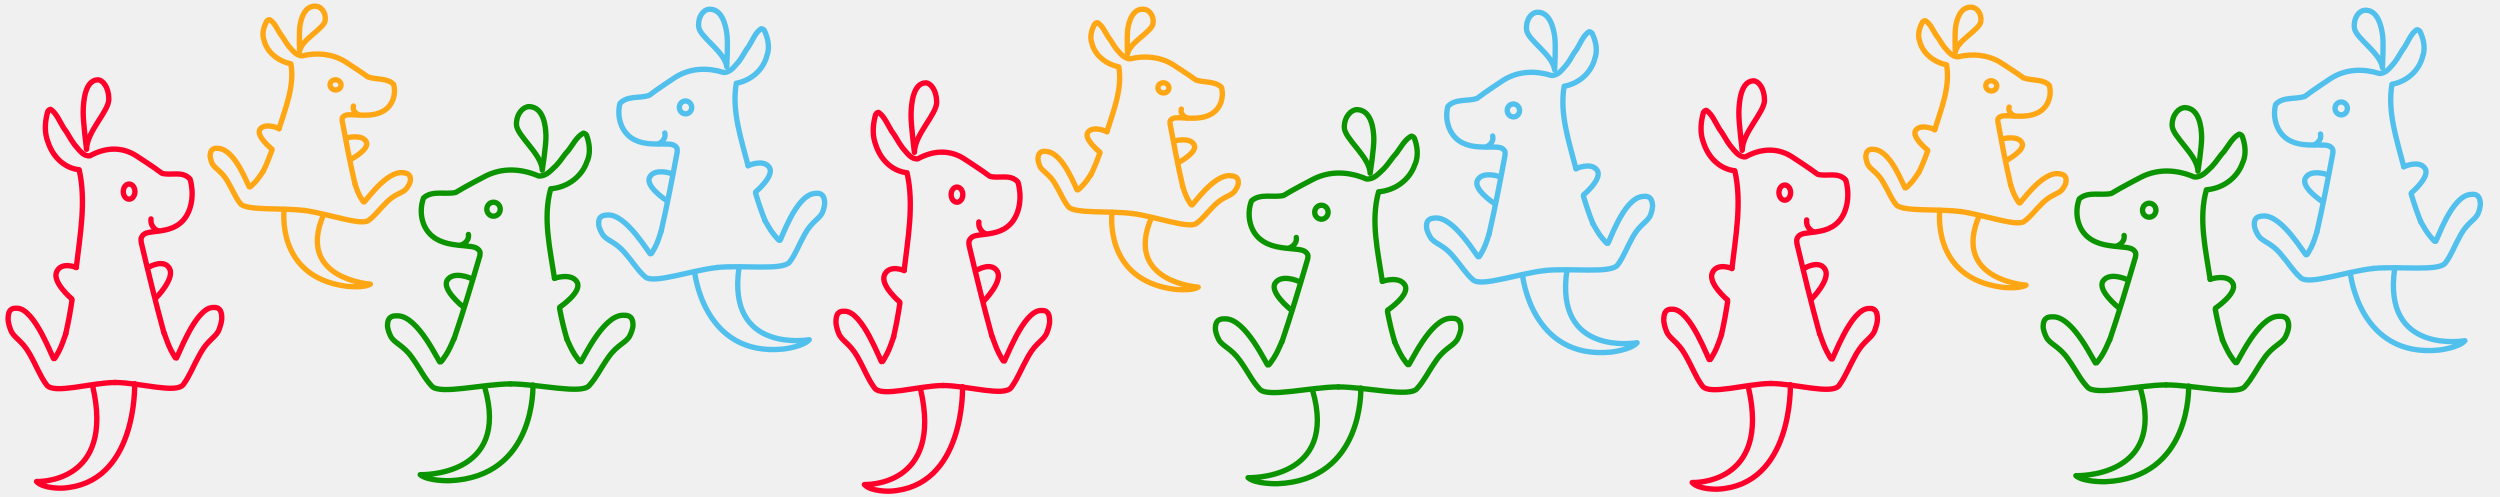
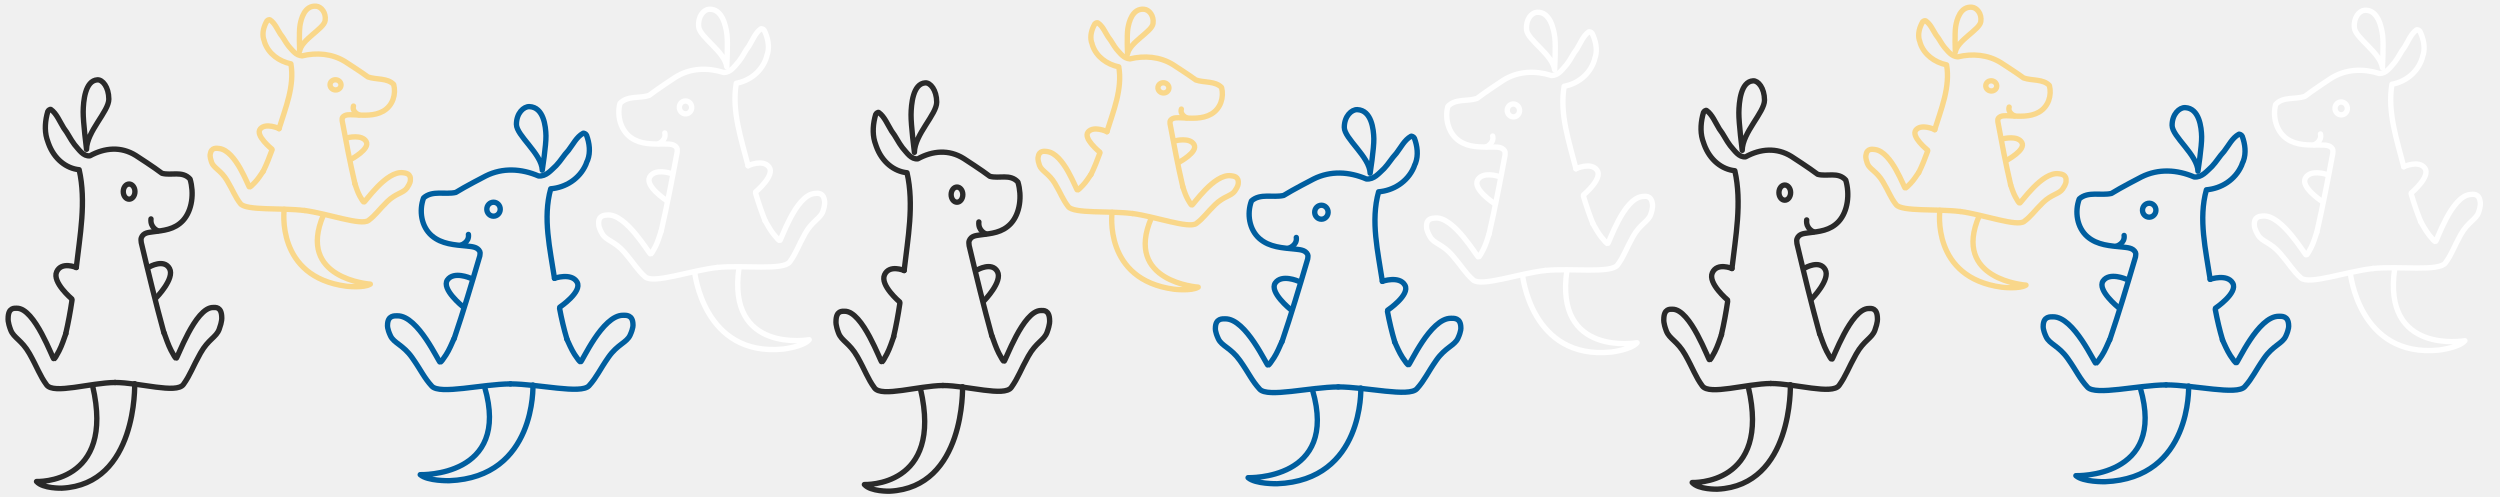
<svg xmlns="http://www.w3.org/2000/svg" version="1.1" id="Layer_1" x="0px" y="0px" viewBox="0 0 3723.7 740.2" style="enable-background:new 0 0 3723.7 740.2;" xml:space="preserve">
  <style type="text/css">
	.st0{display:none;}
	.st1{display:inline;fill:#2EC4FF;}
- 	.st2{fill:none;stroke:#52C0ED;stroke-width:8;stroke-linecap:round;stroke-linejoin:round;stroke-miterlimit:10;}
- 	.st3{fill:#FFFFFF;stroke:#52C0ED;stroke-width:8;stroke-linecap:round;stroke-linejoin:round;stroke-miterlimit:10;}
- 	.st4{fill:none;stroke:#0C9400;stroke-width:8;stroke-linecap:round;stroke-linejoin:round;stroke-miterlimit:10;}
- 	.st5{fill:#FFFFFF;stroke:#0C9400;stroke-width:8;stroke-linecap:round;stroke-linejoin:round;stroke-miterlimit:10;}
- 	.st6{fill:none;stroke:#FFA615;stroke-width:8;stroke-linecap:round;stroke-linejoin:round;stroke-miterlimit:10;}
- 	.st7{fill:#FFFFFF;stroke:#FFA615;stroke-width:8;stroke-linecap:round;stroke-linejoin:round;stroke-miterlimit:10;}
- 	.st8{fill:none;stroke:#FF002B;stroke-width:8;stroke-linecap:round;stroke-linejoin:round;stroke-miterlimit:10;}
- 	.st9{fill:#FFFFFF;stroke:#FF002B;stroke-width:8;stroke-linecap:round;stroke-linejoin:round;stroke-miterlimit:10;}
+ 	.st2{fill:none;stroke:#FFFFFF;stroke-width:8;stroke-linecap:round;stroke-linejoin:round;stroke-miterlimit:10;}
+ 	.st3{fill:#FFFFFF;stroke:#FFFFFF;stroke-width:8;stroke-linecap:round;stroke-linejoin:round;stroke-miterlimit:10;}
+ 	.st4{fill:none;stroke:#005E9F;stroke-width:8;stroke-linecap:round;stroke-linejoin:round;stroke-miterlimit:10;}
+ 	.st5{fill:#FFFFFF;stroke:#005E9F;stroke-width:8;stroke-linecap:round;stroke-linejoin:round;stroke-miterlimit:10;}
+ 	.st6{fill:none;stroke:#F9D78A;stroke-width:8;stroke-linecap:round;stroke-linejoin:round;stroke-miterlimit:10;}
+ 	.st7{fill:#FFFFFF;stroke:#F9D78A;stroke-width:8;stroke-linecap:round;stroke-linejoin:round;stroke-miterlimit:10;}
+ 	.st8{fill:none;stroke:#2A2A2A;stroke-width:8;stroke-linecap:round;stroke-linejoin:round;stroke-miterlimit:10;}
+ 	.st9{fill:#FFFFFF;stroke:#2A2A2A;stroke-width:8;stroke-linecap:round;stroke-linejoin:round;stroke-miterlimit:10;}
</style>
  <g id="Roo" class="st0">
    <path class="st1" d="M443.7,646.8c1.3-2.4,2.8-2.5,5-2c2.6,0.6,5.3,1.1,7.9,1.3c4.5,0.3,9,0.3,13.6,0.5c9.5,0.5,18.5-1.2,27.6-2.7   c1.5-0.2,3-0.5,4.6-0.6c6.9-0.5,12.9-2.8,18.8-5.4c3.7-1.7,7.9-3,11.1-5.1c6.1-4,12.5-8.1,17.3-12.9c8.1-8,14.7-16.8,20.3-26   c1.7-2.7,5.1-4.9,6.4-7.9c2.5-5.6,6.9-10.7,7.8-16.7c0.3-1.9,1.6-3.7,2-5.7c0.7-3.5,0.9-7.1,1.4-10.6c0.2-1.3,1.1-2.5,1.3-3.8   s0.1-2.7,0.1-4c0.2-6,1.1-12.1,0.6-18.1c-0.9-11.5-2.6-23-3.9-34.5c-0.2-2.1-0.3-4.3-0.4-6.4c-0.1-1.8-0.9-2.7-3.8-2.4   c-9,0.9-18.3,0.9-27.1,2.5c-11.8,2.1-23.8,2.8-35.7,3.8c-5,0.4-9.9,1.3-14.8,2c-5.7,0.9-10.7-0.9-13.6-5.1c-3-4.6-5.5-9.4-8.6-13.9   c-2.9-4.2-6.4-8.1-9.5-12.1c-4.6-6-8.9-12.1-13.5-18c-1.9-2.5-3.9-4.9-6.2-7.1c-8.4-8.2-17.3-16-25.2-24.4   c-4.4-4.6-8.2-9.9-10.4-15.3c-2.8-6.8-1.6-13.8,3.1-20.2c2.9-3.9,7.1-5.9,13.2-3.8c0.7,0.3,1.6,0.4,2.4,0.3   c6.5-0.2,10.1,3.2,13.6,6.3c6,5.3,11.8,10.9,17.2,16.6c3.5,3.7,6.2,8,9.2,12c7.2,9.4,14.4,18.7,21.5,28.1c2.4,3.1,4.7,6.3,7.4,9.9   c2.9-5.7,6-10.8,8-16.2c3.1-8.5,5.3-17.3,8.2-25.9c3.3-9.4,7.4-18.7,10.4-28.2c3.3-10.4,5.5-21,8.5-31.5   c3.9-13.6,8.3-27.2,12.1-40.9c1.7-6.4,1.9-13.1,3.5-19.5c2.6-10.1,3.2-20.3,3.6-30.5c0.4-10.8,1.9-21.5,2.3-32.2   c0.3-7.2-0.6-14.4-0.8-21.6c-0.3-7.3-0.5-14.6-0.8-21.8c-0.2-4.9-0.7-9.9-1.1-14.6c-4.7-0.8-9.6-1.1-14-2.4   c-6.8-2-14.1-3.9-19.7-7.2c-8.2-4.8-14.5-11.1-19.5-18.1c-9.5-13.2-11.9-27.2-8.7-41.9c0.7-3,0.5-6,1-9c0.4-2.9,1.1-5.8,2-8.6   c0.2-0.5,2.3-1.2,3.1-1c1.6,0.5,3,1.4,4.1,2.4c4.2,4,8.4,8.1,12.4,12.3c6.6,6.7,12.9,13.6,19.5,20.2c4.4,4.4,9.4,8.4,13.9,12.8   c4.1,3.9,7.8,8,11.7,12c0.1,0.1,0.2,0.3,0.3,0.5c4.3,6,9.3,7.2,17.5,4.1c13.1-5,27-7.2,41.8-6.4c4.5,0.3,9.1,0.3,13.6,0.6   c9.6,0.6,17.8,4.2,26.2,7.3c6.6,2.4,13.1,4.9,19.5,7.7c2.6,1.1,4.7,2.9,7,4.4c4.2,2.7,8.3,5.5,12.7,8.1c4.1,2.4,8.2,5,12.9,6.5   c5.1,1.7,10.9,2.6,16.5,3.3c9.4,1.1,19,1.4,28.4,2.8c5.1,0.7,11.2,1.4,13.7,5.6c1.3,2.3,1.8,5,2,7.6c0.4,4.4,1,8.9,0.3,13.3   c-0.8,5.3-2.5,10.6-4.3,15.9c-1.3,3.6-2.9,7.3-5.3,10.6c-4.9,7-11.4,13.2-20.9,17c-6.1,2.4-12.7,4.1-19.2,5.6   c-7.9,1.9-15.9,3.4-24,4.8c-4.2,0.7-8.5,0.9-12.8,1.3c-0.8,0.1-1.7,0-2.5,0c-7.8,0.3-8.6,1-7.2,6.6c3.3,13.3,6.4,26.5,10,39.8   c1.7,6.4,4.5,12.7,6.6,19.1c1.3,3.9,1.9,8,3.5,11.9c5.5,13.1,7.3,26.8,11.5,40.1c0.8,2.5,1.8,5,2.6,7.5c0.8,2.9,1.2,5.9,2.3,8.7   c2.4,6.2,5.1,12.4,7.6,18.6c3,7.4,5.7,14.8,10.7,21.7c2.7,3.7,4.4,7.8,6.7,11.7c1.1,1.8,2.7,3.5,4.1,5.2c0.4,0,0.8,0,1.2,0   c2.5-4.9,5-9.8,7.5-14.7c2.2-4.3,4-8.8,6.8-12.8c4.8-6.9,9.9-13.8,15.8-20.2c6.2-6.7,13.1-13,20.4-19c3-2.4,7.7-3.7,11.6-5.5   c1.9-0.8,3.9-1.7,6-2.2c6.6-1.6,11.9-0.3,16.1,3.8c3.1,3,4.5,6.1,3.5,9.9c-1,4-1.2,8.1-2,12.1c-1.6,7.5-7,13.6-13.5,19.3   c-6.4,5.7-13.4,11.1-19.1,17.1c-5.3,5.5-9.4,11.7-13.8,17.7c-7,9.4-13.8,18.8-20.6,28.2c-1,1.3-2,2.6-2.9,3.9   c-2.4,3.5-6.8,5-11.7,5.1c-7.4,0.2-14.9,0.1-22.3-0.3c-18.1-1.1-36.1-2.5-54.2-3.8c-0.5,0-0.9,0.1-1.8,0.2   c-0.5,5.3-1.3,10.6-1.6,15.9c-0.4,9.8-1,19.5-3.5,29.1c-2.4,9.3-4.1,18.7-6.8,28c-1.6,5.8-3.9,11.6-6.8,17.1   c-3.6,6.9-7.7,13.8-12.5,20.2c-4.4,5.8-10.2,11-15.1,16.6c-5.3,6-13.3,10.1-19.9,15.2c-4.4,3.4-9,6.7-13.7,9.9   c-1.9,1.3-4.3,2.1-6.6,3.1c-7,3-14,6-21.2,8.8c-6.3,2.5-12.6,4.9-19.1,6.9c-14.5,4.6-29.7,6.7-45.6,5.8c-5.6-0.3-11.2,0.2-16.8,0.3   c-2.9,0.1-5.7-0.1-7.8-1.9c-0.6-0.5-1.6-0.8-2.5-1c-4.8-1.3-9.8-2.2-14.3-3.8C453.8,651.9,448.8,649.2,443.7,646.8z M559.4,158.2   c0.4,0.1,0.8,0.1,1.2,0.2c0.5,4.7,1.1,9.4,1.4,14.2c0.3,3.7,0.1,7.5,0.4,11.2c0.5,7.5,1.3,15,1.7,22.5c0.3,4.3,0,8.7,0.1,13   c0,2,0.4,4.1,0.3,6.1c-0.4,4.2-5.4,53.2-6.2,56.9c-1.2,5.7-2.8,11.3-4,17c-1.3,5.7-1.9,11.6-3.5,17.2c-3.3,11.6-7,23.2-10.5,34.8   c-1.4,4.6-2.2,9.3-3.7,13.8c-2.7,8.4-5.6,16.7-8.4,25.1c-1.5,4.5-2.6,9.1-4,13.7c-0.9,3.1-2.6,6.2-2.8,9.3   c-0.3,4.4-2.4,8.4-4.1,12.4c-2.1,4.8-4.5,9.4-6.6,14.2c-1.5,3.3-2.6,6.7-3.9,10.1c-0.3,0.1-0.7,0.1-1,0.2c-0.9-1.3-1.7-2.6-2.6-3.8   c-3.7-5-7.5-10-11.2-15c-6.2-8.2-12.6-16.4-18.8-24.7c-7.5-10-15.4-19.8-26.7-27.8c-5.2-3.7-11.4-5.8-18.6-5.5   c-1.8,0.1-4.2,1.1-5.3,2.2c-5.5,5.7-6.1,12.2-4.6,18.9c0.5,2.4,1.8,4.8,3.4,6.9c3,3.8,6.5,7.3,9.8,11c2.6,2.8,5.1,5.7,8,8.4   c3.3,3,6.9,5.8,10.3,8.7c5.5,4.8,10.3,9.8,13.8,15.7c3,5.1,7.4,9.6,11,14.6c5.6,7.8,11,15.7,16.4,23.7c3.2,4.8,6.6,6.4,13.7,5.5   c5.4-0.6,10.6-2.1,15.9-2.6c9.3-0.9,18.8-1.3,28.2-2.2c5.8-0.5,11.5-1.6,17.2-2.1c11.3-1,22.7-1.8,34-2.6c3.9-0.3,7.9-0.6,11.8-0.6   c9.6,0,19.1,0.2,28.7,0.4c7.1,0.1,14.2,0.1,21.3,0.5c6.3,0.4,12.5,1.3,18.8,1.8c9.8,0.8,19.6,1.6,29.4,2.3   c14.3,0.9,28.6,2.1,43,1.3c4.3-0.2,8-1.3,10.2-4.2c2.1-2.7,4-5.4,6-8.1c4.2-6,8.2-12,12.5-17.9c3.9-5.4,7.6-10.8,12-16   c4.6-5.5,9.7-10.7,14.9-15.8c4.3-4.2,9.6-7.9,13.9-12.1c7.6-7.3,9.2-16.2,11.2-24.9c0.6-2.6,0-5.6-1.4-8   c-3.2-5.3-12.6-7.5-20.2-4.8c-8,2.8-14.9,6.8-20.1,12.3c-1.9,2-3.8,4.1-6.2,5.8c-5.3,3.5-8.5,8.1-11.6,12.6   c-2.7,4-4.9,8.2-7.4,12.3c-4.1,6.8-8.4,13.4-12.4,20.2c-1.8,3.1-2.9,6.4-4.5,9.5c-0.9,1.8-2.1,2.7-4.1,0.5c-1.9-2.1-4.4-3.9-6-6.2   c-3-4.4-5.7-9-8.1-13.6c-3.7-7.2-7.3-14.4-10.5-21.7c-2.6-5.9-4.7-12-6.5-18c-2.5-8.3-4.4-16.7-6.9-25c-3.1-10.1-6.6-20.1-9.9-30.2   c-2.2-6.8-4.1-13.7-6.1-20.6c-2.1-7.2-4.4-14.3-6.4-21.5c-1.8-6.2-3.4-12.5-5.1-18.8c-1.3-4.8-2.5-9.6-3.7-14.4   c-0.6-2.6,0.8-4.5,3.5-4.7c4-0.2,8.1-0.2,12.2-0.6c7.9-0.8,15.8-1.5,23.5-2.7c6.7-1.1,13.2-2.7,19.8-4.3c12.2-3,22.4-8.5,28.5-16.7   c4.9-6.7,7.6-14.4,10.1-21.8c2.5-7.5,1.3-15.2,0.4-22.8c-0.4-3.7-2.1-6.9-7.2-8.1c-5.5-1.2-11.2-2.3-16.9-2.8   c-9.7-0.8-19.4-1-28.9-3.1c-11-2.4-18.6-8.2-27-13.2c-8.5-5.1-16.7-10.3-26.9-13.6c-7-2.2-13.6-5-20.6-7.1c-3.3-1-7.2-1.1-10.9-1.3   c-7.6-0.5-15.2-1.4-22.7-0.9c-7.4,0.5-14.6,2.3-21.8,4c-4.6,1.1-8.8,2.9-13.2,4.5c-2.3,0.8-7.3,0.4-9.3-0.9   c-6.1-3.9-10.5-8.8-14.7-13.9c-2.2-2.6-5-4.9-7.4-7.4c-6.3-6.6-12.4-13.3-18.8-19.9c-3.2-3.3-6.8-6.4-10.2-9.5   c-5-4.7-10.1-9.4-15.4-14.4c-0.7,1.9-1.5,3.3-1.7,4.7c-0.9,5.9-2,11.9-2.4,17.8c-0.4,6.1-0.8,12.3,0.2,18.3c1.4,8.3,6,16,12.8,22.5   c7.1,6.8,14.6,13.7,26.7,16.1c0.6,0.1,1.2,0.6,1.8,0.8c3.2,0.9,6.5,1.9,9.8,2.7c1.3,0.3,3,0,4.1,0.5   C556,160.1,557.8,159.8,559.4,158.2z M456.6,649.3c0,0.4,0,0.7,0,1.1c7.4,3.5,16,4.9,24.3,6.2c8.2,1.3,16.8,1.5,25.3,1.8   c10.2,0.3,20.4-0.2,30.2-3c7-2,14-3.7,21.1-5.6c0.4-0.1,0.9-0.3,1.3-0.5c4-1.8,7.9-3.6,12-5.3c4.3-1.8,9.1-3.2,13.1-5.4   c6.7-3.8,12.7-8.1,19.2-12.1c9.1-5.7,18.1-11.4,24.9-18.8c4.9-5.3,10.6-10.4,14.6-16.1c4.6-6.6,8.2-13.6,11.5-20.6   c5-10.6,8.7-21.6,10.4-32.8c1.6-10.1,2.6-20.2,3.6-30.4c0.7-7.6,1-15.2,1.5-22.8c0.1-1.6-0.5-2.5-2.9-2.5   c-5.1-0.1-10.2-0.3-15.3-0.5c-1.9-0.1-3.8-0.3-5.7-0.3c-13.4,0.2-26.7,0.4-40,0.6c-5,0.1-10,0.1-15,0.2c-1.7,0-2.6,0.4-2.5,1.9   c0.4,4.4,0.7,8.8,1,13.3c0.9,13,1.8,26.1,2.5,39.1c0.7,12.4-1.7,24.6-6.7,36.5c-2.2,5.3-4.6,10.7-7.8,15.7   c-4.4,6.8-9.8,13.2-14.7,19.7c-6.5,8.8-13.9,17.1-24.7,23.3c-5.1,2.9-9.3,6.4-15.5,8.5c-9.2,3.2-19.1,4.1-28.6,6.1   c-2.7,0.6-5.6,0.3-8.4,0.5c-7.4,0.4-14.8,0.9-22.1,1.4C460.8,648.5,458.7,649,456.6,649.3z" />
    <path class="st1" d="M571,132.1c-0.9-2.4-1.8-4-2.1-5.6c-1.4-7.5-3.2-15.1-3.7-22.6c-0.7-9.5-0.7-19-0.1-28.5   c0.3-5.4,2.2-10.8,3.7-16.2s3.5-10.8,5.1-16.2c1.1-3.6,4.7-5.8,8.4-7.6c5.9-2.9,16.7-1.5,22,1.9c10.3,6.7,12.4,15.4,9.8,24.6   c-1.2,4.3-4.7,8.2-7.5,12.2c-3.2,4.4-6.6,8.7-10.2,13c-10.1,12.3-14.9,26.2-21,39.7C574.6,128.5,572.9,129.9,571,132.1z M571.2,127   c0.3,0,0.7,0,1,0.1c1.9-3.6,3.7-7.2,5.6-10.7c3.5-6.9,6.4-14,10.6-20.6c6.8-10.5,14.4-20.7,21.9-31c5.4-7.5,3.1-18.7-5.7-25.1   c-2.5-1.8-6.5-3.3-9.9-3.4c-7.6-0.2-13.7,2.8-16.7,8c-2.9,4.8-4.8,10-6.7,15.1c-3.5,9.5-4.6,19.2-4.5,29c0.1,10.1,1.1,20.2,2,30.2   C569,121.4,570.3,124.2,571.2,127z" />
    <path class="st1" d="M602,324.2c0.5,1.3,1,1.8,1,2.4c-0.4,9.5-0.8,19-5.1,28c-1.5,3.1-4.7,6-7.8,8.4c-3.4,2.6-11,2.1-14.8-0.6   c-4.2-2.9-7.5-6.1-10-10.1c-2.2-3.4-2.7-6.7-3.6-10.1c-0.1-0.4,0.2-0.8,1.1-1.3c0.3,0.7,0.9,1.4,1,2.2c0.5,5.2,3.5,9.6,8.2,13.4   c0.8,0.6,1.4,1.4,2.1,2.2c0.9,1,1.7,2.6,2.9,2.8c3.1,0.6,6.3,0.6,9.5,0.7c0.8,0,1.8-0.8,2.5-1.4c8.5-7.6,11.1-16.6,11.2-26.2   c0-2.6,0-5.1,0.3-7.7C600.3,326.2,601.1,325.5,602,324.2z" />
    <path class="st1" d="M639.3,323.4c0.6,1.4,1.6,2.8,1.9,4.2c1.3,7.9,2,15.9,3.9,23.7c0.8,3.2,3.7,6.2,6.2,9.1   c3.1,3.5,10.2,3.1,14.2,0.1c7.5-5.8,9.3-13.4,13.3-20.4c0.5-0.9,1-1.7,1.6-2.5c0.4,0.1,0.8,0.2,1.2,0.3c-0.8,2-1.4,4.1-2.4,6   c-1.8,3.5-3.7,6.9-5.6,10.3c-2.3,4.2-5.6,7.7-11.1,10c-5.9,2.4-12.1,1.1-14.9-3.4c-4.2-6.7-6.4-13.7-7-21   c-0.3-4.3-1.6-8.6-2.4-12.9c-0.2-1-0.2-2.1-0.3-3.1C638.3,323.6,638.8,323.5,639.3,323.4z" />
    <path class="st1" d="M617.4,183.8c-0.1-4.2,2.6-6.8,7.4-9.1c4.1-1.9,6.9-0.8,10.5,0.3s4.7,3.2,5.5,5.7c1.4,4.8-1,8.8-4.7,12.4   c-2.6,2.6-13.1,2-15.2-0.8c-1.9-2.6-2.9-5.4-4.4-8.2C616.8,184,617.1,183.9,617.4,183.8z M638.5,184c0-4.4-0.3-4.9-3.4-6.9   c-2.9-1.8-9.3-1.9-11.3-0.2c-3,2.5-4.1,5.4-4.1,8.7c-0.1,3.4,3,5.1,6.2,6.5c1.7,0.7,5.1,0.9,6.4,0.1   C636,190.2,639.6,187.6,638.5,184z" />
  </g>
  <g>
    <g id="Bottom">
      <path class="st2" d="M1068.2,398.4c39.2-3.9,98.5,4.9,108.1-8.3c9.7-13.2,12.3-23.3,22.9-42.2c10.6-18.9,22.8-22.3,26.5-33.1    s2.5-15,2.5-15c-1.5-14.1-11.3-11.9-14.8-11.6c-28.7,2.5-50.3,71.1-52,70.3s-4.1-3.4-9.1-9.6s-9.8-15.1-13-20.6" />
      <path class="st2" d="M1068.6,398.4c-39.1,4.2-95.4,24.9-107.6,14c-12.2-10.9-16.8-20.3-31-36.7s-26.9-17.2-32.7-27    s-5.5-14.1-5.5-14.1c-1.4-14.1,8.6-13.9,12.1-14.3c28.6-3.4,63.7,59.4,65.3,58.2c1.6-1.2,3.3-4.2,7-11.2    c3.7-7.1,6.5-16.8,8.5-22.8" />
    </g>
    <path id="Tail" class="st2" d="M1034.6,404.7c0,0,12.7,127.2,132.2,115.2c0,0,29.8-3.5,38.5-13.9c0,0-123.5,21.5-104.5-107.7" />
    <g id="Top">
      <path class="st2" d="M1125.4,287.7c4.1,13.9,8.8,27.7,14.2,41.1" />
      <path class="st2" d="M984.9,343.9c8.9-39,16.4-77.9,23.8-117.7c-0.2-1.7,0.4-4.3-0.6-5.9c-3.9-6.4-11.9-5.6-18.5-5.8    c-17.1,0-34.8,1-49.7-9.4c-15.7-11.2-21.2-32.7-16.5-51c11-12.1,29.3-7.2,43.5-12c11.3-8.8,37.2-25.8,38.7-26.8    c22.1-14.1,48.1-15,72.4-7.3c10.5-0.2,16.1-9.3,22.7-16.7c5.8-7.4,9-15.3,14.8-22.7c5.6-9,9.4-19.6,17.7-25.5    c0.7-0.9,4.1,0.4,5.1,2c5.1,10.5,8,23,5.1,34.3c-0.6,1.8-1.3,3.5-1.8,6.1c-6.8,21.1-24.9,34.8-44.9,38.5    c-7.2,41.5,7.5,83.3,17.6,122.9" />
      <path class="st2" d="M1082.5,99.5c0,0,1.9-35,0.3-47.9s-7-39.1-26.8-37.8c-7.8,0.5-16.9,10.7-15.3,26.2    C1042.3,55.4,1079.6,76.9,1082.5,99.5z" />
-       <ellipse transform="matrix(0.995 -9.975908e-02 9.975908e-02 0.995 -10.8676 102.6611)" class="st2" cx="1021.1" cy="160" rx="9.2" ry="9.6" />
+       <ellipse transform="matrix(0.995 -9.974086e-02 9.974086e-02 0.995 -10.8665 102.6421)" class="st2" cx="1021.1" cy="160" rx="9.2" ry="9.6" />
      <path class="st2" d="M992.2,298.2c0,0-31.9-20.9-24.5-34.4s31-5.7,31-5.7" />
      <path class="st2" d="M1125.5,285.9c0,0,29.2-24.4,20.2-36.9c-9-12.6-31.5-2.2-31.5-2.2" />
      <path class="st3" d="M980.9,214.2c0,0,11.9-5.1,9.3-16.1" />
    </g>
  </g>
  <g>
    <g id="Bottom_1_">
      <path class="st4" d="M760.1,571.8c42.5,0.1,105.4,15.8,117.2,2.8c11.8-13.1,15.7-23.6,29.1-42.7c13.4-19.1,26.9-21.4,32.1-32.6    c5.1-11.2,4.3-15.7,4.3-15.7c-0.1-15.3-10.8-13.9-14.6-14c-31.1-0.4-61.7,70.7-63.5,69.6s-4.1-4.1-8.8-11.2    c-4.7-7.2-8.9-17.2-11.8-23.4" />
      <path class="st4" d="M760.4,571.8c-42.5,0.3-105.3,16.4-117.2,3.4s-15.9-23.5-29.4-42.6s-27-21.3-32.2-32.4s-4.4-15.7-4.4-15.7    c0-15.3,10.8-14,14.6-14.1c31.1-0.5,62.1,70.4,63.9,69.3s4-4.1,8.7-11.3s8.8-17.3,11.6-23.5" />
    </g>
    <path id="Tail_1_" class="st4" d="M793.8,573.5c0,0,5.1,137.4-124.6,142.5c0,0-32.4,0.7-43.3-9c0,0,135.3,4.4,96-130.4" />
    <g id="Top_1_">
      <path class="st4" d="M833.5,459.5c2.9,15.3,6.4,30.5,10.9,45.5" />
      <path class="st4" d="M676.4,504.5c13.8-40.7,26-81.6,38.3-123.4c0-1.8,0.9-4.5,0-6.4c-3.5-7.3-12.2-7.3-19.2-8.2    c-18.3-1.8-37.6-2.7-52.4-15.4c-15.7-13.6-19.2-37.2-12.2-56.3c13.1-11.8,32.3-4.5,48-8.2c13.1-8.2,42.8-23.6,44.6-24.5    c25.3-12.7,53.3-10.9,78.6,0c11.4,0.9,18.3-8.2,26.2-15.4c7-7.3,11.4-15.4,18.3-22.7c7-9.1,12.2-20,21.8-25.4    c0.9-0.9,4.4,0.9,5.2,2.7c4.4,11.8,6.1,25.4,1.7,37.2c-0.9,1.8-1.7,3.6-2.6,6.4c-9.6,21.8-30.6,34.5-52.4,36.3    c-12.2,43.6-0.9,89.9,5.6,133.4" />
      <path class="st4" d="M807.7,253.5c0,0,5.8-37.3,5.5-51.3s-3.4-42.6-24.7-43.4c-8.4-0.3-19.3,9.6-19.3,26.4    C769.2,202,807,229,807.7,253.5z" />
      <ellipse class="st4" cx="735.1" cy="311.6" rx="10" ry="10.4" />
      <path class="st4" d="M689.1,456.4c0,0-32.1-25.8-22.7-39.4c9.4-13.6,34-2.8,34-2.8" />
      <path class="st4" d="M833.8,457.5c0,0,34-22.9,25.7-37.3s-33.6-5.7-33.6-5.7" />
      <path class="st5" d="M686,365.4c0,0,13.4-4.2,11.7-16.2" />
    </g>
  </g>
  <g>
    <g id="Bottom_2_">
      <path class="st6" d="M453.7,313.5c34.7,4.7,84.3,23.1,95.2,14.8c10.9-8.2,15.1-15.5,27.9-28s24-12.7,29.3-20.2    c5.3-7.6,5.1-11,5.1-11c1.4-11.1-7.5-11.3-10.6-11.8c-25.4-3.7-57.2,44.8-58.6,43.8c-1.4-1-2.9-3.4-6.1-9.1    c-3.2-5.7-5.6-13.5-7.3-18.4" />
      <path class="st6" d="M453.9,313.6c-34.7-4.4-87.4,0.5-95.8-10.3c-8.4-10.8-10.6-18.9-19.8-34.3c-9.1-15.4-20-18.5-23.1-27.2    s-2.1-11.9-2.1-11.9c1.5-11.1,10.1-9,13.3-8.7c25.4,3,43.7,58.1,45.3,57.5c1.6-0.6,3.7-2.5,8.2-7.3c4.5-4.7,8.9-11.6,11.8-15.9" />
    </g>
    <path id="Tail_2_" class="st6" d="M423.3,311.8c0,0-13.5,100.3,92.3,114.5c0,0,26.5,3.1,36-3.1c0,0-111.1-7.6-69.7-103.3" />
    <g>
      <path class="st6" d="M405.1,223.6c-3.9,10.9-8.2,21.6-13.3,32" />
      <path class="st6" d="M528.7,273.7c-7.3-31.2-13.2-62.4-19.1-94.2c0.2-1.3-0.3-3.4,0.6-4.6c3.6-4.9,10.7-4,16.5-3.9    c15.1,0.7,30.9,2.1,44.2-5.5c14.2-8.2,19.3-25.1,15.5-39.7c-9.5-10-25.9-6.8-38.4-11.2c-9.9-7.4-32.6-21.9-33.9-22.8    c-19.4-12-42.4-13.8-64.1-8.6c-9.3-0.6-14.2-8-19.8-14.1c-5-6.1-7.7-12.5-12.7-18.6c-4.8-7.4-8-15.9-15.3-20.9    c-0.6-0.8-3.6,0.2-4.5,1.4c-4.7,8.1-7.5,17.9-5.1,27c0.5,1.4,1.1,2.8,1.5,4.9c5.7,17,21.5,28.5,39.2,32.2    c5.7,33.1-8.1,65.7-17.7,96.7" />
      <path class="st6" d="M446.3,76.2c0,0-1.1-27.8,0.5-38s6.9-30.7,24.4-28.9c6.9,0.7,14.8,9.1,13.1,21.3    C482.7,42.8,449.2,58.4,446.3,76.2z" />
-       <ellipse transform="matrix(0.1331 -0.9911 0.9911 0.1331 307.9823 604.9409)" class="st6" cx="499.8" cy="126.4" rx="7.6" ry="8.2" />
+       <ellipse transform="matrix(0.1331 -0.9911 0.9911 0.1331 307.9715 604.9213)" class="st6" cx="499.8" cy="126.4" rx="7.6" ry="8.2" />
      <path class="st6" d="M523.1,237.1c0,0,28.7-15.3,22.3-26.3c-6.3-11-27.4-5.7-27.4-5.7" />
      <path class="st6" d="M405,222.1c0,0-25.5-20.5-17.3-30.1s28-0.5,28-0.5" />
      <path class="st7" d="M534.5,171.1c0,0-10.5-4.5-8-13.1" />
    </g>
  </g>
  <g>
    <g id="Bottom_3_">
      <path class="st8" d="M171.2,569.7c37,0.1,91.7,17.3,102,2.9c10.3-14.4,13.7-25.8,25.4-46.6c11.7-20.9,23.4-23.4,27.9-35.6    s3.8-17.2,3.8-17.2c-0.1-16.7-9.4-15.2-12.7-15.2c-27.1-0.4-53.7,77.3-55.3,75.9c-1.6-1.2-3.5-4.5-7.6-12.2    c-4.1-7.9-7.7-18.8-10.2-25.6" />
      <path class="st8" d="M171.5,569.7c-37,0.4-91.6,17.9-102,3.7S55.8,547.8,44,526.9c-11.8-20.8-23.5-23.3-28.1-35.4    s-3.8-17.1-3.8-17.1c0-16.7,9.4-15.2,12.7-15.3c27.1-0.7,54,76.8,55.6,75.7c1.6-1.1,3.5-4.5,7.6-12.2c4.1-7.9,7.7-18.8,10.1-25.7" />
    </g>
    <path id="Tail_3_" class="st8" d="M200.6,571.5c0,0,4.4,150.1-108.5,155.6c0,0-28.2,0.9-37.7-9.9c0,0,117.8,4.8,83.6-142.3" />
    <g id="Top_2_">
      <path class="st8" d="M107.2,447.5c-2.5,16.8-5.5,33.3-9.3,49.6" />
      <path class="st8" d="M244.2,495.8c-12.2-44.4-23-88.9-33.8-134.5c0-2-0.8-4.9,0-6.9c3-8,10.6-8,16.7-9c16-2.1,32.7-3.1,45.6-17.1    c13.6-15,16.6-40.7,10.4-61.6c-11.5-12.8-28.1-4.7-41.9-8.6c-11.4-8.8-37.4-25.5-38.9-26.5c-22.1-13.8-46.4-11.6-68.4,0.5    c-9.9,1-16-8.8-22.9-16.7c-6.1-7.9-9.9-16.8-16.1-24.7c-6.1-9.9-10.7-21.7-19.1-27.6c-0.8-0.9-3.8,1-4.6,2.9    c-3.8,12.9-5.2,27.7-1.4,40.6c0.8,2,1.5,4,2.3,6.8c8.5,23.7,26.8,37.5,45.8,39.4c10.8,47.6,1.1,98.2-4.3,145.7" />
      <path class="st8" d="M128.9,222.4c0,0-5.2-40.6-5-56s2.7-46.5,21.3-47.5c7.3-0.4,16.8,10.4,16.9,28.7S129.3,195.6,128.9,222.4z" />
      <ellipse class="st8" cx="192.3" cy="285.4" rx="8.7" ry="11.3" />
      <path class="st8" d="M232.9,443.2c0,0,27.8-28.3,19.6-43.2c-8.2-14.9-29.6-2.7-29.6-2.7" />
      <path class="st8" d="M107,445.3c0,0-29.7-24.9-22.6-40.5c7.1-15.8,29.2-6.4,29.2-6.4" />
      <path class="st9" d="M235.2,343.8c0,0-11.7-4.5-10.3-17.7" />
    </g>
  </g>
  <g>
    <g id="Bottom_7_">
      <path class="st2" d="M2301.3,402.9c39.2-3.9,98.5,4.9,108.1-8.3c9.7-13.2,12.3-23.3,22.9-42.2c10.6-18.9,22.8-22.3,26.5-33.1    s2.5-15,2.5-15c-1.5-14.1-11.3-11.9-14.8-11.6c-28.7,2.5-50.3,71.1-52,70.3s-4.1-3.4-9.1-9.6s-9.8-15.1-13-20.6" />
-       <path class="st2" d="M2301.7,402.9c-39.1,4.2-95.4,24.9-107.6,14c-12.2-10.9-16.8-20.3-31-36.7c-14.2-16.4-26.9-17.2-32.7-27    c-5.8-9.8-5.5-14.1-5.5-14.1c-1.4-14.1,8.6-13.9,12.1-14.3c28.6-3.4,63.7,59.4,65.3,58.2c1.6-1.2,3.3-4.2,7-11.2    c3.7-7.1,6.5-16.8,8.5-22.8" />
+       <path class="st2" d="M2301.7,402.9c-39.1,4.2-95.4,24.9-107.6,14c-12.2-10.9-16.8-20.3-31-36.7c-14.2-16.4-26.9-17.2-32.7-27    s-5.5-14.1-5.5-14.1c-1.4-14.1,8.6-13.9,12.1-14.3c28.6-3.4,63.7,59.4,65.3,58.2c1.6-1.2,3.3-4.2,7-11.2    c3.7-7.1,6.5-16.8,8.5-22.8" />
    </g>
    <path id="Tail_7_" class="st2" d="M2267.7,409.2c0,0,12.7,127.2,132.2,115.2c0,0,29.8-3.5,38.5-13.9c0,0-123.5,21.5-104.5-107.7" />
    <g id="Top_5_">
      <path class="st2" d="M2358.5,292.2c4.1,13.9,8.8,27.7,14.2,41.1" />
      <path class="st2" d="M2218,348.4c8.9-39,16.4-77.9,23.8-117.7c-0.2-1.7,0.4-4.3-0.6-5.9c-3.9-6.4-11.9-5.6-18.5-5.8    c-17.1,0-34.8,1-49.7-9.4c-15.7-11.2-21.2-32.7-16.5-51c11-12.1,29.3-7.2,43.5-12c11.3-8.8,37.2-25.8,38.7-26.8    c22.1-14.1,48.1-15,72.4-7.3c10.5-0.2,16.1-9.3,22.7-16.7c5.8-7.4,9-15.3,14.8-22.7c5.6-9,9.4-19.6,17.7-25.5    c0.7-0.9,4.1,0.4,5.1,2c5.1,10.5,8,23,5.1,34.3c-0.6,1.8-1.3,3.5-1.8,6.1c-6.8,21.1-24.9,34.8-44.9,38.5    c-7.2,41.5,7.5,83.3,17.6,122.9" />
      <path class="st2" d="M2315.6,104c0,0,1.9-35,0.3-47.9c-1.6-12.9-7-39.1-26.8-37.8c-7.8,0.5-16.9,10.7-15.3,26.2    C2275.4,59.9,2312.7,81.4,2315.6,104z" />
-       <ellipse transform="matrix(0.995 -9.975908e-02 9.975908e-02 0.995 -5.1636 225.6945)" class="st2" cx="2254.2" cy="164.5" rx="9.2" ry="9.6" />
-       <path class="st2" d="M2225.3,302.7c0,0-31.9-20.9-24.5-34.4c7.4-13.5,31-5.7,31-5.7" />
+       <ellipse transform="matrix(0.995 -9.976023e-02 9.976023e-02 0.995 -5.1651 225.6977)" class="st2" cx="2254.2" cy="164.5" rx="9.2" ry="9.6" />
+       <path class="st2" d="M2225.3,302.7c0,0-31.9-20.9-24.5-34.4s31-5.7,31-5.7" />
      <path class="st2" d="M2358.6,290.4c0,0,29.2-24.4,20.2-36.9c-9-12.6-31.5-2.2-31.5-2.2" />
      <path class="st3" d="M2214,218.7c0,0,11.9-5.1,9.3-16.1" />
    </g>
  </g>
  <g>
    <g id="Bottom_6_">
-       <path class="st4" d="M1993.2,576.3c42.5,0.1,105.4,15.8,117.2,2.8c11.8-13.1,15.7-23.6,29.1-42.7c13.4-19.1,26.9-21.4,32.1-32.6    c5.1-11.2,4.3-15.7,4.3-15.7c-0.1-15.3-10.8-13.9-14.6-14c-31.1-0.4-61.7,70.7-63.5,69.6c-1.8-1.1-4.1-4.1-8.8-11.2    c-4.7-7.2-8.9-17.2-11.8-23.4" />
-       <path class="st4" d="M1993.5,576.3c-42.5,0.3-105.3,16.4-117.2,3.4s-15.9-23.5-29.4-42.6s-27-21.3-32.2-32.4    c-5.2-11.1-4.4-15.7-4.4-15.7c0-15.3,10.8-14,14.6-14.1c31.1-0.5,62.1,70.4,63.9,69.3s4-4.1,8.7-11.3c4.7-7.2,8.8-17.3,11.6-23.5" />
+       <path class="st4" d="M1993.2,576.3c42.5,0.1,105.4,15.8,117.2,2.8c11.8-13.1,15.7-23.6,29.1-42.7c13.4-19.1,26.9-21.4,32.1-32.6    c5.1-11.2,4.3-15.7,4.3-15.7c-0.1-15.3-10.8-13.9-14.6-14c-31.1-0.4-61.7,70.7-63.5,69.6s-4.1-4.1-8.8-11.2    c-4.7-7.2-8.9-17.2-11.8-23.4" />
+       <path class="st4" d="M1993.5,576.3c-42.5,0.3-105.3,16.4-117.2,3.4s-15.9-23.5-29.4-42.6s-27-21.3-32.2-32.4s-4.4-15.7-4.4-15.7    c0-15.3,10.8-14,14.6-14.1c31.1-0.5,62.1,70.4,63.9,69.3s4-4.1,8.7-11.3s8.8-17.3,11.6-23.5" />
    </g>
    <path id="Tail_6_" class="st4" d="M2026.9,578c0,0,5.1,137.4-124.6,142.5c0,0-32.4,0.7-43.3-9c0,0,135.3,4.4,96-130.4" />
    <g id="Top_4_">
      <path class="st4" d="M2066.6,464c2.9,15.3,6.4,30.5,10.9,45.5" />
      <path class="st4" d="M1909.5,509c13.8-40.7,26-81.6,38.3-123.4c0-1.8,0.9-4.5,0-6.4c-3.5-7.3-12.2-7.3-19.2-8.2    c-18.3-1.8-37.6-2.7-52.4-15.4c-15.7-13.6-19.2-37.2-12.2-56.3c13.1-11.8,32.3-4.5,48-8.2c13.1-8.2,42.8-23.6,44.6-24.5    c25.3-12.7,53.3-10.9,78.6,0c11.4,0.9,18.3-8.2,26.2-15.4c7-7.3,11.4-15.4,18.3-22.7c7-9.1,12.2-20,21.8-25.4    c0.9-0.9,4.4,0.9,5.2,2.7c4.4,11.8,6.1,25.4,1.7,37.2c-0.9,1.8-1.7,3.6-2.6,6.4c-9.6,21.8-30.6,34.5-52.4,36.3    c-12.2,43.6-0.9,89.9,5.6,133.4" />
-       <path class="st4" d="M2040.8,258c0,0,5.8-37.3,5.5-51.3c-0.3-14-3.4-42.6-24.7-43.4c-8.4-0.3-19.3,9.6-19.3,26.4    C2002.3,206.5,2040.1,233.5,2040.8,258z" />
+       <path class="st4" d="M2040.8,258c0,0,5.8-37.3,5.5-51.3s-3.4-42.6-24.7-43.4c-8.4-0.3-19.3,9.6-19.3,26.4    C2002.3,206.5,2040.1,233.5,2040.8,258z" />
      <ellipse class="st4" cx="1968.2" cy="316.1" rx="10" ry="10.4" />
      <path class="st4" d="M1922.2,460.9c0,0-32.1-25.8-22.7-39.4s34-2.8,34-2.8" />
-       <path class="st4" d="M2066.9,462c0,0,34-22.9,25.7-37.3c-8.3-14.4-33.6-5.7-33.6-5.7" />
+       <path class="st4" d="M2066.9,462c0,0,34-22.9,25.7-37.3S2059,419,2059,419" />
      <path class="st5" d="M1919.1,369.9c0,0,13.4-4.2,11.7-16.2" />
    </g>
  </g>
  <g>
    <g id="Bottom_5_">
-       <path class="st6" d="M1686.8,318c34.7,4.7,84.3,23.1,95.2,14.8c10.9-8.2,15.1-15.5,27.9-28s24-12.7,29.3-20.2    c5.3-7.6,5.1-11,5.1-11c1.4-11.1-7.5-11.3-10.6-11.8c-25.4-3.7-57.2,44.8-58.6,43.8c-1.4-1-2.9-3.4-6.1-9.1    c-3.2-5.7-5.6-13.5-7.3-18.4" />
-       <path class="st6" d="M1687,318.1c-34.7-4.4-87.4,0.5-95.8-10.3c-8.4-10.8-10.6-18.9-19.8-34.3c-9.1-15.4-20-18.5-23.1-27.2    c-3.1-8.7-2.1-11.9-2.1-11.9c1.5-11.1,10.1-9,13.3-8.7c25.4,3,43.7,58.1,45.3,57.5c1.6-0.6,3.7-2.5,8.2-7.3    c4.5-4.7,8.9-11.6,11.8-15.9" />
+       <path class="st6" d="M1686.8,318c34.7,4.7,84.3,23.1,95.2,14.8c10.9-8.2,15.1-15.5,27.9-28s24-12.7,29.3-20.2    c5.3-7.6,5.1-11,5.1-11c1.4-11.1-7.5-11.3-10.6-11.8c-25.4-3.7-57.2,44.8-58.6,43.8s-2.9-3.4-6.1-9.1s-5.6-13.5-7.3-18.4" />
+       <path class="st6" d="M1687,318.1c-34.7-4.4-87.4,0.5-95.8-10.3s-10.6-18.9-19.8-34.3c-9.1-15.4-20-18.5-23.1-27.2    s-2.1-11.9-2.1-11.9c1.5-11.1,10.1-9,13.3-8.7c25.4,3,43.7,58.1,45.3,57.5c1.6-0.6,3.7-2.5,8.2-7.3c4.5-4.7,8.9-11.6,11.8-15.9" />
    </g>
    <path id="Tail_5_" class="st6" d="M1656.4,316.3c0,0-13.5,100.3,92.3,114.5c0,0,26.5,3.1,36-3.1c0,0-111.1-7.6-69.7-103.3" />
    <g>
      <path class="st6" d="M1638.2,228.1c-3.9,10.9-8.2,21.6-13.3,32" />
      <path class="st6" d="M1761.8,278.2c-7.3-31.2-13.2-62.4-19.1-94.2c0.2-1.3-0.3-3.4,0.6-4.6c3.6-4.9,10.7-4,16.5-3.9    c15.1,0.7,30.9,2.1,44.2-5.5c14.2-8.2,19.3-25.1,15.5-39.7c-9.5-10-25.9-6.8-38.4-11.2c-9.9-7.4-32.6-21.9-33.9-22.8    c-19.4-12-42.4-13.8-64.1-8.6c-9.3-0.6-14.2-8-19.8-14.1c-5-6.1-7.7-12.5-12.7-18.6c-4.8-7.4-8-15.9-15.3-20.9    c-0.6-0.8-3.6,0.2-4.5,1.4c-4.7,8.1-7.5,17.9-5.1,27c0.5,1.4,1.1,2.8,1.5,4.9c5.7,17,21.5,28.5,39.2,32.2    c5.7,33.1-8.1,65.7-17.7,96.7" />
      <path class="st6" d="M1679.4,80.7c0,0-1.1-27.8,0.5-38s6.9-30.7,24.4-28.9c6.9,0.7,14.8,9.1,13.1,21.3    C1715.8,47.3,1682.3,62.9,1679.4,80.7z" />
-       <ellipse transform="matrix(0.1331 -0.9911 0.9911 0.1331 1372.498 1830.935)" class="st6" cx="1732.9" cy="130.9" rx="7.6" ry="8.2" />
+       <ellipse transform="matrix(0.1331 -0.9911 0.9911 0.1331 1372.519 1830.924)" class="st6" cx="1732.9" cy="130.9" rx="7.6" ry="8.2" />
      <path class="st6" d="M1756.2,241.6c0,0,28.7-15.3,22.3-26.3c-6.3-11-27.4-5.7-27.4-5.7" />
-       <path class="st6" d="M1638.1,226.6c0,0-25.5-20.5-17.3-30.1c8.2-9.6,28-0.5,28-0.5" />
+       <path class="st6" d="M1638.1,226.6c0,0-25.5-20.5-17.3-30.1s28-0.5,28-0.5" />
      <path class="st7" d="M1767.6,175.6c0,0-10.5-4.5-8-13.1" />
    </g>
  </g>
  <g>
    <g id="Bottom_4_">
      <path class="st8" d="M1404.3,574.2c37,0.1,91.7,17.3,102,2.9c10.3-14.4,13.7-25.8,25.4-46.6c11.7-20.9,23.4-23.4,27.9-35.6    s3.8-17.2,3.8-17.2c-0.1-16.7-9.4-15.2-12.7-15.2c-27.1-0.4-53.7,77.3-55.3,75.9c-1.6-1.2-3.5-4.5-7.6-12.2    c-4.1-7.9-7.7-18.8-10.2-25.6" />
-       <path class="st8" d="M1404.6,574.2c-37,0.4-91.6,17.9-102,3.7c-10.4-14.2-13.7-25.6-25.5-46.5c-11.8-20.8-23.5-23.3-28.1-35.4    s-3.8-17.1-3.8-17.1c0-16.7,9.4-15.2,12.7-15.3c27.1-0.7,54,76.8,55.6,75.7s3.5-4.5,7.6-12.2c4.1-7.9,7.7-18.8,10.1-25.7" />
+       <path class="st8" d="M1404.6,574.2c-37,0.4-91.6,17.9-102,3.7s-13.7-25.6-25.5-46.5c-11.8-20.8-23.5-23.3-28.1-35.4    s-3.8-17.1-3.8-17.1c0-16.7,9.4-15.2,12.7-15.3c27.1-0.7,54,76.8,55.6,75.7s3.5-4.5,7.6-12.2c4.1-7.9,7.7-18.8,10.1-25.7" />
    </g>
    <path id="Tail_4_" class="st8" d="M1433.7,576c0,0,4.4,150.1-108.5,155.6c0,0-28.2,0.9-37.7-9.9c0,0,117.8,4.8,83.6-142.3" />
    <g id="Top_3_">
      <path class="st8" d="M1340.3,452c-2.5,16.8-5.5,33.3-9.3,49.6" />
      <path class="st8" d="M1477.3,500.3c-12.2-44.4-23-88.9-33.8-134.5c0-2-0.8-4.9,0-6.9c3-8,10.6-8,16.7-9c16-2.1,32.7-3.1,45.6-17.1    c13.6-15,16.6-40.7,10.4-61.6c-11.5-12.8-28.1-4.7-41.9-8.6c-11.4-8.8-37.4-25.5-38.9-26.5c-22.1-13.8-46.4-11.6-68.4,0.5    c-9.9,1-16-8.8-22.9-16.7c-6.1-7.9-9.9-16.8-16.1-24.7c-6.1-9.9-10.7-21.7-19.1-27.6c-0.8-0.9-3.8,1-4.6,2.9    c-3.8,12.9-5.2,27.7-1.4,40.6c0.8,2,1.5,4,2.3,6.8c8.5,23.7,26.8,37.5,45.8,39.4c10.8,47.6,1.1,98.2-4.3,145.7" />
-       <path class="st8" d="M1362,226.9c0,0-5.2-40.6-5-56c0.2-15.4,2.7-46.5,21.3-47.5c7.3-0.4,16.8,10.4,16.9,28.7    C1395.3,170.4,1362.4,200.1,1362,226.9z" />
+       <path class="st8" d="M1362,226.9c0,0-5.2-40.6-5-56s2.7-46.5,21.3-47.5c7.3-0.4,16.8,10.4,16.9,28.7S1362.4,200.1,1362,226.9z" />
      <ellipse class="st8" cx="1425.4" cy="289.9" rx="8.7" ry="11.3" />
      <path class="st8" d="M1466,447.7c0,0,27.8-28.3,19.6-43.2c-8.2-14.9-29.6-2.7-29.6-2.7" />
      <path class="st8" d="M1340.1,449.8c0,0-29.7-24.9-22.6-40.5c7.1-15.8,29.2-6.4,29.2-6.4" />
      <path class="st9" d="M1468.3,348.3c0,0-11.7-4.5-10.3-17.7" />
    </g>
  </g>
  <g>
    <g id="Bottom_11_">
      <path class="st2" d="M3534.3,399.9c39.2-3.9,98.5,4.9,108.1-8.3c9.7-13.2,12.3-23.3,22.9-42.2c10.6-18.9,22.8-22.3,26.5-33.1    s2.5-15,2.5-15c-1.5-14.1-11.3-11.9-14.8-11.6c-28.7,2.5-50.3,71.1-52,70.3s-4.1-3.4-9.1-9.6s-9.8-15.1-13-20.6" />
-       <path class="st2" d="M3534.7,399.9c-39.1,4.2-95.4,24.9-107.6,14s-16.8-20.3-31-36.7s-26.9-17.2-32.7-27    c-5.8-9.8-5.5-14.1-5.5-14.1c-1.4-14.1,8.6-13.9,12.1-14.3c28.6-3.4,63.7,59.4,65.3,58.2c1.6-1.2,3.3-4.2,7-11.2    c3.7-7.1,6.5-16.8,8.5-22.8" />
+       <path class="st2" d="M3534.7,399.9c-39.1,4.2-95.4,24.9-107.6,14s-16.8-20.3-31-36.7s-26.9-17.2-32.7-27s-5.5-14.1-5.5-14.1    c-1.4-14.1,8.6-13.9,12.1-14.3c28.6-3.4,63.7,59.4,65.3,58.2c1.6-1.2,3.3-4.2,7-11.2c3.7-7.1,6.5-16.8,8.5-22.8" />
    </g>
    <path id="Tail_11_" class="st2" d="M3500.7,406.2c0,0,12.7,127.2,132.2,115.2c0,0,29.8-3.5,38.5-13.9c0,0-123.5,21.5-104.5-107.7" />
    <g id="Top_8_">
      <path class="st2" d="M3591.5,289.2c4.1,13.9,8.8,27.7,14.2,41.1" />
      <path class="st2" d="M3451,345.4c8.9-39,16.4-77.9,23.8-117.7c-0.2-1.7,0.4-4.3-0.6-5.9c-3.9-6.4-11.9-5.6-18.5-5.8    c-17.1,0-34.8,1-49.7-9.4c-15.7-11.2-21.2-32.7-16.5-51c11-12.1,29.3-7.2,43.5-12c11.3-8.8,37.2-25.8,38.7-26.8    c22.1-14.1,48.1-15,72.4-7.3c10.5-0.2,16.1-9.3,22.7-16.7c5.8-7.4,9-15.3,14.8-22.7c5.6-9,9.4-19.6,17.7-25.5    c0.7-0.9,4.1,0.4,5.1,2c5.1,10.5,8,23,5.1,34.3c-0.6,1.8-1.3,3.5-1.8,6.1c-6.8,21.1-24.9,34.8-44.9,38.5    c-7.2,41.5,7.5,83.3,17.6,122.9" />
      <path class="st2" d="M3548.6,101c0,0,1.9-35,0.3-47.9c-1.6-12.9-7-39.1-26.8-37.8c-7.8,0.5-16.9,10.7-15.3,26.2    C3508.4,56.9,3545.7,78.4,3548.6,101z" />
-       <ellipse transform="matrix(0.995 -9.975908e-02 9.975908e-02 0.995 1.2891 348.6861)" class="st2" cx="3487.2" cy="161.5" rx="9.2" ry="9.6" />
-       <path class="st2" d="M3458.3,299.7c0,0-31.9-20.9-24.5-34.4c7.4-13.5,31-5.7,31-5.7" />
+       <ellipse transform="matrix(0.995 -9.976023e-02 9.976023e-02 0.995 1.2845 348.6859)" class="st2" cx="3487.2" cy="161.5" rx="9.2" ry="9.6" />
+       <path class="st2" d="M3458.3,299.7c0,0-31.9-20.9-24.5-34.4s31-5.7,31-5.7" />
      <path class="st2" d="M3591.6,287.4c0,0,29.2-24.4,20.2-36.9c-9-12.6-31.5-2.2-31.5-2.2" />
      <path class="st3" d="M3447,215.7c0,0,11.9-5.1,9.3-16.1" />
    </g>
  </g>
  <g>
    <g id="Bottom_10_">
      <path class="st4" d="M3226.2,573.3c42.5,0.1,105.4,15.8,117.2,2.8c11.8-13.1,15.7-23.6,29.1-42.7c13.4-19.1,26.9-21.4,32.1-32.6    c5.1-11.2,4.3-15.7,4.3-15.7c-0.1-15.3-10.8-13.9-14.6-14c-31.1-0.4-61.7,70.7-63.5,69.6s-4.1-4.1-8.8-11.2    c-4.7-7.2-8.9-17.2-11.8-23.4" />
-       <path class="st4" d="M3226.5,573.3c-42.5,0.3-105.3,16.4-117.2,3.4c-11.9-13-15.9-23.5-29.4-42.6s-27-21.3-32.2-32.4    c-5.2-11.1-4.4-15.7-4.4-15.7c0-15.3,10.8-14,14.6-14.1c31.1-0.5,62.1,70.4,63.9,69.3s4-4.1,8.7-11.3s8.8-17.3,11.6-23.5" />
+       <path class="st4" d="M3226.5,573.3c-42.5,0.3-105.3,16.4-117.2,3.4s-15.9-23.5-29.4-42.6s-27-21.3-32.2-32.4s-4.4-15.7-4.4-15.7    c0-15.3,10.8-14,14.6-14.1c31.1-0.5,62.1,70.4,63.9,69.3s4-4.1,8.7-11.3s8.8-17.3,11.6-23.5" />
    </g>
    <path id="Tail_10_" class="st4" d="M3259.9,575c0,0,5.1,137.4-124.6,142.5c0,0-32.4,0.7-43.3-9c0,0,135.3,4.4,96-130.4" />
    <g id="Top_7_">
      <path class="st4" d="M3299.6,461c2.9,15.3,6.4,30.5,10.9,45.5" />
      <path class="st4" d="M3142.5,506c13.8-40.7,26-81.6,38.3-123.4c0-1.8,0.9-4.5,0-6.4c-3.5-7.3-12.2-7.3-19.2-8.2    c-18.3-1.8-37.6-2.7-52.4-15.4c-15.7-13.6-19.2-37.2-12.2-56.3c13.1-11.8,32.3-4.5,48-8.2c13.1-8.2,42.8-23.6,44.6-24.5    c25.3-12.7,53.3-10.9,78.6,0c11.4,0.9,18.3-8.2,26.2-15.4c7-7.3,11.4-15.4,18.3-22.7c7-9.1,12.2-20,21.8-25.4    c0.9-0.9,4.4,0.9,5.2,2.7c4.4,11.8,6.1,25.4,1.7,37.2c-0.9,1.8-1.7,3.6-2.6,6.4c-9.6,21.8-30.6,34.5-52.4,36.3    c-12.2,43.6-0.9,89.9,5.6,133.4" />
      <path class="st4" d="M3273.8,255c0,0,5.8-37.3,5.5-51.3s-3.4-42.6-24.7-43.4c-8.4-0.3-19.3,9.6-19.3,26.4    C3235.3,203.5,3273.1,230.5,3273.8,255z" />
      <ellipse class="st4" cx="3201.2" cy="313.1" rx="10" ry="10.4" />
      <path class="st4" d="M3155.2,457.9c0,0-32.1-25.8-22.7-39.4c9.4-13.6,34-2.8,34-2.8" />
      <path class="st4" d="M3299.9,459c0,0,34-22.9,25.7-37.3S3292,416,3292,416" />
      <path class="st5" d="M3152.1,366.9c0,0,13.4-4.2,11.7-16.2" />
    </g>
  </g>
  <g>
    <g id="Bottom_9_">
      <path class="st6" d="M2919.8,315c34.7,4.7,84.3,23.1,95.2,14.8c10.9-8.2,15.1-15.5,27.9-28s24-12.7,29.3-20.2    c5.3-7.6,5.1-11,5.1-11c1.4-11.1-7.5-11.3-10.6-11.8c-25.4-3.7-57.2,44.8-58.6,43.8s-2.9-3.4-6.1-9.1c-3.2-5.7-5.6-13.5-7.3-18.4" />
-       <path class="st6" d="M2920,315.1c-34.7-4.4-87.4,0.5-95.8-10.3c-8.4-10.8-10.6-18.9-19.8-34.3c-9.1-15.4-20-18.5-23.1-27.2    s-2.1-11.9-2.1-11.9c1.5-11.1,10.1-9,13.3-8.7c25.4,3,43.7,58.1,45.3,57.5c1.6-0.6,3.7-2.5,8.2-7.3c4.5-4.7,8.9-11.6,11.8-15.9" />
+       <path class="st6" d="M2920,315.1c-34.7-4.4-87.4,0.5-95.8-10.3c-8.4-10.8-10.6-18.9-19.8-34.3c-9.1-15.4-20-18.5-23.1-27.2    s-2.1-11.9-2.1-11.9c1.5-11.1,10.1-9,13.3-8.7c25.4,3,43.7,58.1,45.3,57.5s3.7-2.5,8.2-7.3c4.5-4.7,8.9-11.6,11.8-15.9" />
    </g>
    <path id="Tail_9_" class="st6" d="M2889.4,313.3c0,0-13.5,100.3,92.3,114.5c0,0,26.5,3.1,36-3.1c0,0-111.1-7.6-69.7-103.3" />
    <g>
      <path class="st6" d="M2871.2,225.1c-3.9,10.9-8.2,21.6-13.3,32" />
      <path class="st6" d="M2994.8,275.2c-7.3-31.2-13.2-62.4-19.1-94.2c0.2-1.3-0.3-3.4,0.6-4.6c3.6-4.9,10.7-4,16.5-3.9    c15.1,0.7,30.9,2.1,44.2-5.5c14.2-8.2,19.3-25.1,15.5-39.7c-9.5-10-25.9-6.8-38.4-11.2c-9.9-7.4-32.6-21.9-33.9-22.8    c-19.4-12-42.4-13.8-64.1-8.6c-9.3-0.6-14.2-8-19.8-14.1c-5-6.1-7.7-12.5-12.7-18.6c-4.8-7.4-8-15.9-15.3-20.9    c-0.6-0.8-3.6,0.2-4.5,1.4c-4.7,8.1-7.5,17.9-5.1,27c0.5,1.4,1.1,2.8,1.5,4.9c5.7,17,21.5,28.5,39.2,32.2    c5.7,33.1-8.1,65.7-17.7,96.7" />
-       <path class="st6" d="M2912.4,77.7c0,0-1.1-27.8,0.5-38c1.6-10.2,6.9-30.7,24.4-28.9c6.9,0.7,14.8,9.1,13.1,21.3    C2948.8,44.3,2915.3,59.9,2912.4,77.7z" />
-       <ellipse transform="matrix(0.1331 -0.9911 0.9911 0.1331 2444.416 3050.378)" class="st6" cx="2965.9" cy="127.9" rx="7.6" ry="8.2" />
+       <path class="st6" d="M2912.4,77.7c0,0-1.1-27.8,0.5-38s6.9-30.7,24.4-28.9c6.9,0.7,14.8,9.1,13.1,21.3    C2948.8,44.3,2915.3,59.9,2912.4,77.7z" />
+       <ellipse transform="matrix(0.1331 -0.9911 0.9911 0.1331 2444.411 3050.425)" class="st6" cx="2965.9" cy="127.9" rx="7.6" ry="8.2" />
      <path class="st6" d="M2989.2,238.6c0,0,28.7-15.3,22.3-26.3c-6.3-11-27.4-5.7-27.4-5.7" />
      <path class="st6" d="M2871.1,223.6c0,0-25.5-20.5-17.3-30.1s28-0.5,28-0.5" />
      <path class="st7" d="M3000.6,172.6c0,0-10.5-4.5-8-13.1" />
    </g>
  </g>
  <g>
    <g id="Bottom_8_">
      <path class="st8" d="M2637.3,571.2c37,0.1,91.7,17.3,102,2.9c10.3-14.4,13.7-25.8,25.4-46.6c11.7-20.9,23.4-23.4,27.9-35.6    s3.8-17.2,3.8-17.2c-0.1-16.7-9.4-15.2-12.7-15.2c-27.1-0.4-53.7,77.3-55.3,75.9c-1.6-1.2-3.5-4.5-7.6-12.2    c-4.1-7.9-7.7-18.8-10.2-25.6" />
-       <path class="st8" d="M2637.6,571.2c-37,0.4-91.6,17.9-102,3.7c-10.4-14.2-13.7-25.6-25.5-46.5c-11.8-20.8-23.5-23.3-28.1-35.4    c-4.6-12.1-3.8-17.1-3.8-17.1c0-16.7,9.4-15.2,12.7-15.3c27.1-0.7,54,76.8,55.6,75.7c1.6-1.1,3.5-4.5,7.6-12.2    c4.1-7.9,7.7-18.8,10.1-25.7" />
+       <path class="st8" d="M2637.6,571.2c-37,0.4-91.6,17.9-102,3.7s-13.7-25.6-25.5-46.5c-11.8-20.8-23.5-23.3-28.1-35.4    s-3.8-17.1-3.8-17.1c0-16.7,9.4-15.2,12.7-15.3c27.1-0.7,54,76.8,55.6,75.7s3.5-4.5,7.6-12.2c4.1-7.9,7.7-18.8,10.1-25.7" />
    </g>
    <path id="Tail_8_" class="st8" d="M2666.7,573c0,0,4.4,150.1-108.5,155.6c0,0-28.2,0.9-37.7-9.9c0,0,117.8,4.8,83.6-142.3" />
    <g id="Top_6_">
      <path class="st8" d="M2573.3,449c-2.5,16.8-5.5,33.3-9.3,49.6" />
      <path class="st8" d="M2710.3,497.3c-12.2-44.4-23-88.9-33.8-134.5c0-2-0.8-4.9,0-6.9c3-8,10.6-8,16.7-9c16-2.1,32.7-3.1,45.6-17.1    c13.6-15,16.6-40.7,10.4-61.6c-11.5-12.8-28.1-4.7-41.9-8.6c-11.4-8.8-37.4-25.5-38.9-26.5c-22.1-13.8-46.4-11.6-68.4,0.5    c-9.9,1-16-8.8-22.9-16.7c-6.1-7.9-9.9-16.8-16.1-24.7c-6.1-9.9-10.7-21.7-19.1-27.6c-0.8-0.9-3.8,1-4.6,2.9    c-3.8,12.9-5.2,27.7-1.4,40.6c0.8,2,1.5,4,2.3,6.8c8.5,23.7,26.8,37.5,45.8,39.4c10.8,47.6,1.1,98.2-4.3,145.7" />
      <path class="st8" d="M2595,223.9c0,0-5.2-40.6-5-56s2.7-46.5,21.3-47.5c7.3-0.4,16.8,10.4,16.9,28.7    C2628.3,167.4,2595.4,197.1,2595,223.9z" />
      <ellipse class="st8" cx="2658.4" cy="286.9" rx="8.7" ry="11.3" />
      <path class="st8" d="M2699,444.7c0,0,27.8-28.3,19.6-43.2c-8.2-14.9-29.6-2.7-29.6-2.7" />
      <path class="st8" d="M2573.1,446.8c0,0-29.7-24.9-22.6-40.5c7.1-15.8,29.2-6.4,29.2-6.4" />
      <path class="st9" d="M2701.3,345.3c0,0-11.7-4.5-10.3-17.7" />
    </g>
  </g>
</svg>
